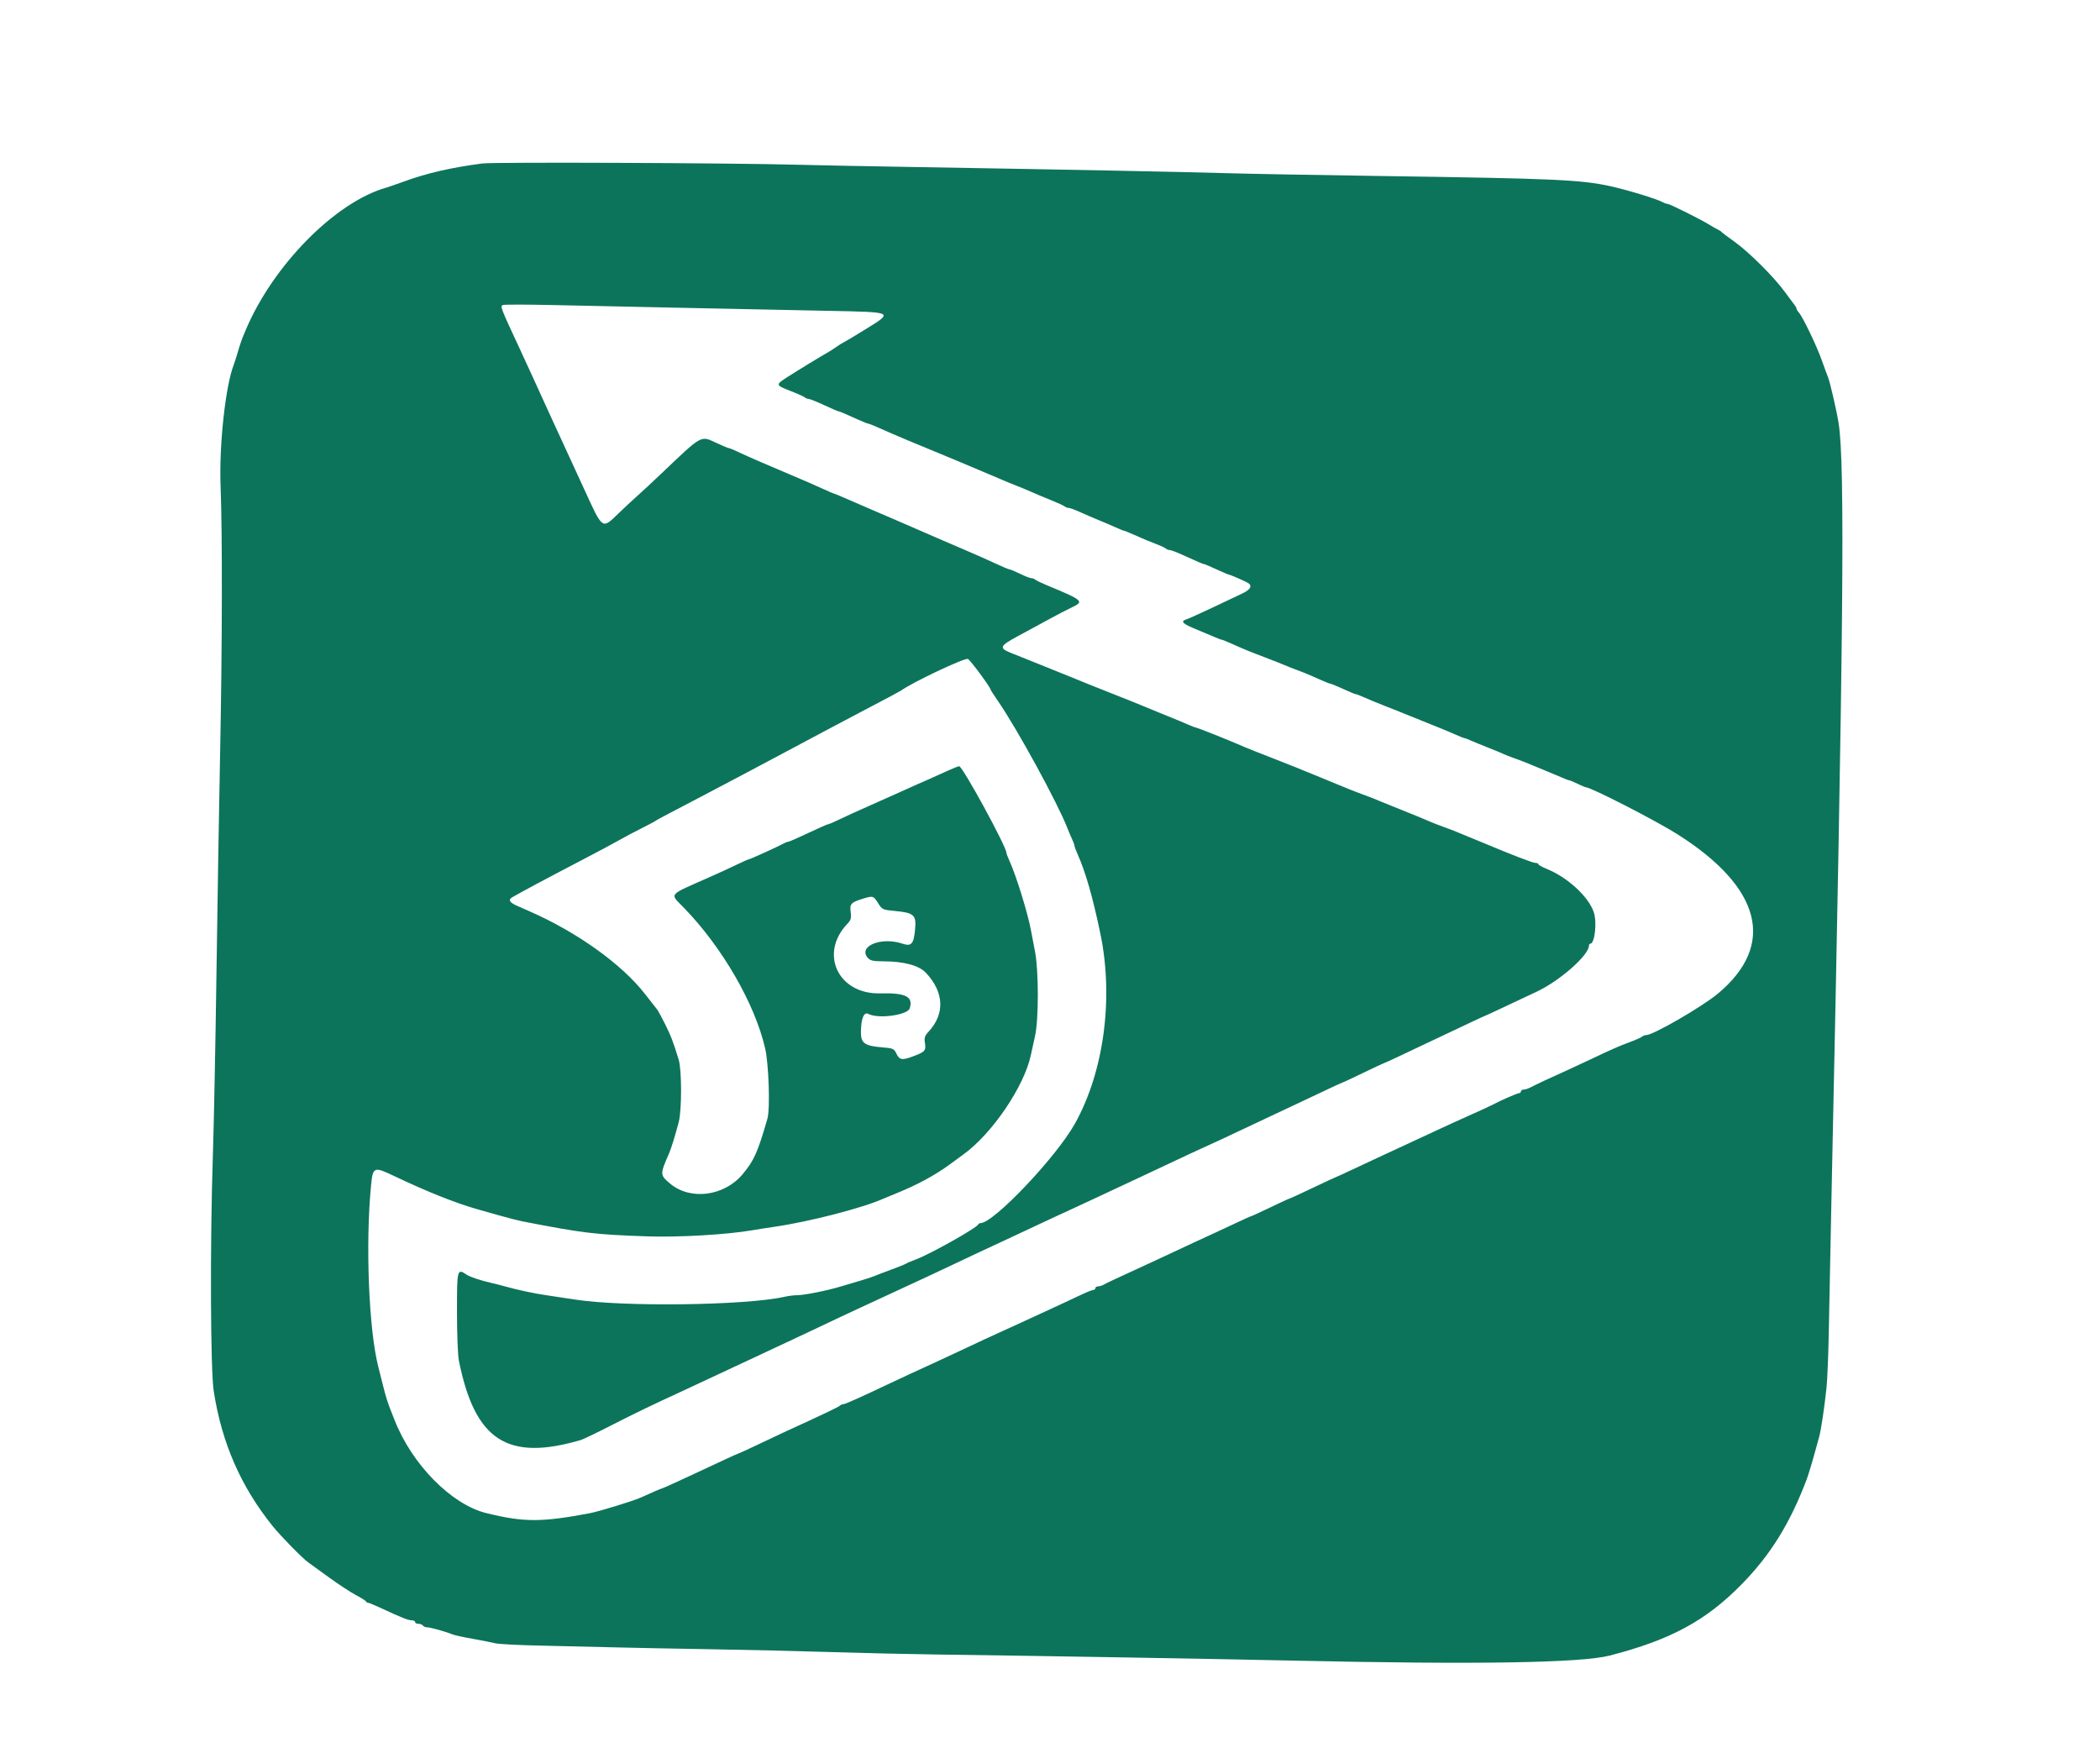
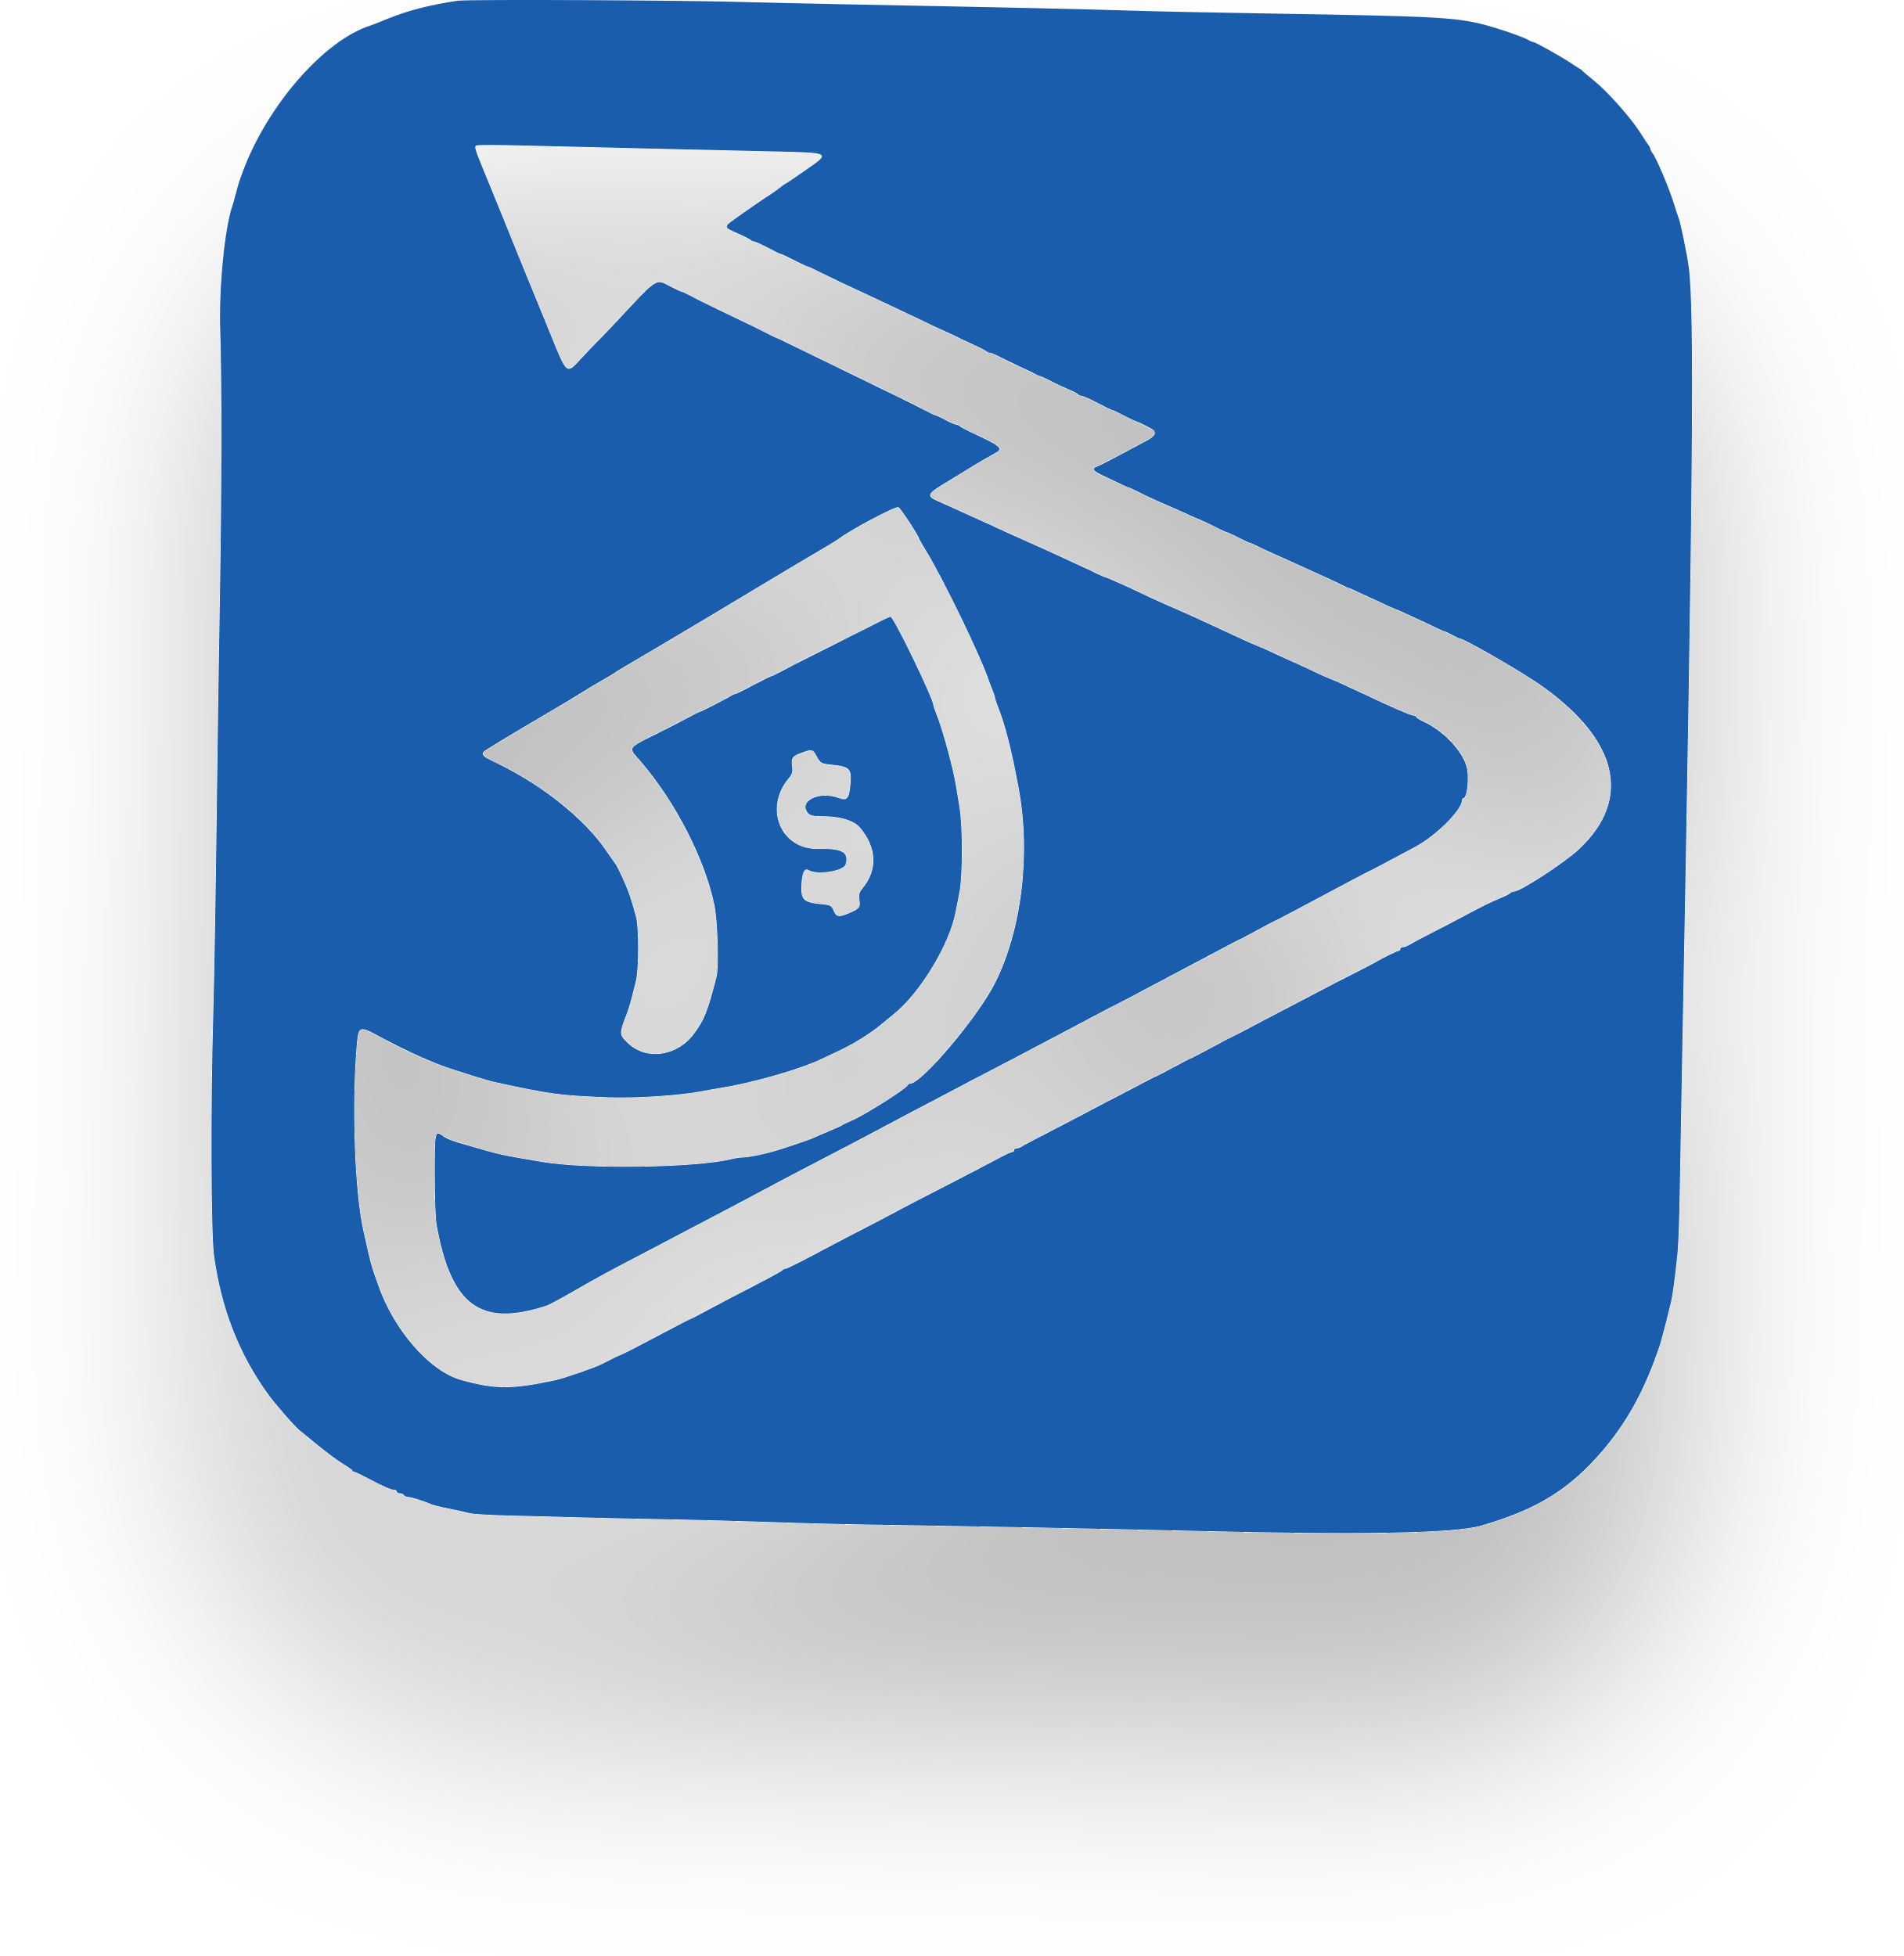
- <svg xmlns="http://www.w3.org/2000/svg" width="233" height="195" viewBox="0 0 233 195" fill="none">
-   <g>
-     <path fill="#0C745B" clip-rule="evenodd" d="M53.508 18.139C50.096 18.585 47.417 19.199 44.897  20.113C43.992 20.441 43.078 20.759 42.865 20.819C37.211 22.409 30.275 29.444 27.246 36.66C26.783 37.763 26.708 37.973 26.406 39C26.232 39.59 26.022 40.248 25.938  40.462C25.016 42.822 24.3 49.4 24.474 53.917C24.681 59.3 24.66 71.697 24.424 83.46C24.307 89.305 24.124 100.361 24.017 108.03C23.91 115.698 23.731 124.78 23.618  128.213C23.297 137.981 23.349 152.037 23.715 154.378C24.613 160.13 26.727 164.962 30.269  169.357C31.143 170.443 33.553 172.902 34.186 173.355C34.411 173.516 35.454 174.271 36.504  175.033C37.554 175.795 38.893 176.672 39.478 176.983C40.064 177.293 40.572 177.613 40.607 177.694C40.643 177.774 40.745 177.84 40.835 177.84C40.925 177.84 41.636 178.137 42.415    178.5C44.585 179.509 45.299 179.79 45.695 179.79C45.895 179.79 46.058 179.878 46.058 179.985C46.058 180.092 46.227 180.18 46.434 180.18C46.64 180.18 46.863 180.268 46.929    180.375C46.995 180.482 47.208 180.57 47.402 180.57C47.755 180.57 49.484 181.053 50.219    181.358C50.432 181.446 51.433 181.664 52.444 181.843C53.455 182.022 54.588 182.245 54.96    182.339C55.333 182.432 57.597 182.549 59.992 182.598C62.386 182.647 65.957 182.73 67.926    182.784C69.895 182.837 74.728 182.932 78.667 182.996C82.605 183.06 88.657 183.202 92.117    183.311C95.575 183.421 100.888 183.543 103.921 183.584C115.878 183.745 134.862 184.07 143.676    184.265C163.869 184.711 175.423 184.524 178.621 183.697C185.357 181.956 189.258 179.849 193.232    175.802C196.438 172.536 198.6 169.049 200.462 164.141C200.639 163.673 201.207 161.775 201.483    160.729C201.574 160.38 201.731 159.81 201.832 159.461C202.042 158.729 202.39 156.433 202.65 154.05C202.75    153.138 202.868 150.199 202.914 147.517C202.96 144.836 203.092 138.211 203.208 132.795C204.545 70.313    204.718 51.627 204.005 46.995C203.799 45.658 203.037 42.35 202.814 41.827C202.723 41.613 202.416    40.779 202.132 39.975C201.574 38.394 200.039 35.194 199.599 34.695C199.449 34.526 199.327 34.324    199.327 34.248C199.327 34.171 199.241 34.003 199.135 33.873C199.028 33.744 198.528 33.071 198.024    32.379C196.802 30.704 194.046 27.96 192.417 26.799C191.694 26.283 191.059 25.805 191.006    25.738C190.953 25.67 190.779 25.554 190.619 25.48C190.459 25.407 190.024 25.16 189.651    24.932C188.627 24.305 185.247 22.62 185.013 22.62C184.9 22.62 184.657 22.535 184.472    22.43C183.849 22.078 180.565 21.075 178.694 20.665C175.367 19.937 172.488 19.809 153.172    19.529C146.041 19.426 138.247 19.282 135.852 19.21C131.364 19.074 118.355 18.818 101.599    18.536C96.33 18.447 90.496 18.333 88.633 18.282C81.141 18.079 54.792 17.971 53.508    18.139ZM75.861 34.159C81.129 34.27 88.269 34.418 91.727 34.487C99.293 34.638 99.186 34.585    95.956 36.582C94.759 37.322 93.688 37.962 93.577 38.004C93.465 38.046 93.114 38.266 92.796    38.492C92.478 38.718 92.043 38.998 91.829 39.114C91.266 39.42 88.514 41.099 87.327    41.862C86.029 42.695 86.039 42.733 87.713 43.383C88.485 43.683 89.199 44.004 89.301    44.096C89.401 44.189 89.591 44.265 89.722 44.265C89.852 44.265 90.619 44.572 91.426    44.947C92.232 45.323 92.944 45.63 93.007 45.63C93.121 45.63 93.48 45.782 95.259 46.582C95.764    46.809 96.229 46.995 96.294 46.995C96.359 46.995 96.686 47.115 97.022 47.261C97.357 47.408    98.241 47.795 98.987 48.122C99.732 48.448 101.56 49.215 103.05 49.825C104.54 50.435 106.021 51.05    106.34 51.19C106.659 51.331 107.704 51.772 108.662 52.169C109.62 52.567 110.752 53.047 111.178    53.237C111.604 53.426 112.319 53.721 112.767 53.891C113.214 54.061 113.954 54.368 114.411    54.573C114.868 54.778 115.852 55.19 116.597 55.49C117.342 55.79 118.034 56.107 118.135    56.195C118.236 56.283 118.43 56.355 118.566 56.355C118.701 56.355 119.272 56.564 119.833    56.82C120.395 57.075 121.333 57.48 121.918 57.719C122.504 57.958 123.348 58.319 123.795    58.522C124.241 58.724 124.656 58.89 124.716 58.89C124.776 58.89 125.238 59.076 125.743    59.303C126.843 59.798 127.59 60.109 128.498 60.452C128.871 60.593 129.259 60.781 129.359    60.871C129.461 60.961 129.654 61.035 129.79 61.035C129.925 61.035 130.539 61.265 131.154    61.546C132.935 62.36 133.484 62.595 133.603 62.595C133.664 62.595 134.284 62.858 134.982    63.18C135.678 63.502 136.299 63.765 136.36 63.765C136.468 63.765 137.448 64.181 138.319    64.598C139.009 64.927 138.832 65.383 137.833 65.856C137.329 66.094 135.826 66.805 134.494    67.437C133.161 68.069 131.872 68.648 131.629 68.727C130.936 68.948 131.201 69.21 132.761    69.846C133.556 70.17 134.482 70.558 134.817 70.708C135.152 70.858 135.48 70.98 135.545    70.98C135.61 70.98 136.076 71.166 136.58 71.392C137.981 72.023 138.52 72.245 140.303    72.924C141.208 73.268 142.209 73.664 142.528 73.802C142.848 73.941 143.414 74.165 143.787    74.301C144.638 74.612 145.376 74.918 146.542 75.442C147.046 75.669 147.512 75.855 147.577    75.855C147.642 75.855 148.013 75.997 148.402 76.171C150.032 76.899 150.334 77.025 150.446    77.025C150.511 77.025 150.933 77.19 151.384 77.393C151.836 77.595 152.814 78 153.559    78.293C154.304 78.585 155.088 78.895 155.301 78.981C159.536 80.683 160.856 81.222 161.54    81.53C161.992 81.733 162.413 81.9 162.478 81.9C162.543 81.9 162.871 82.024 163.206 82.175C163.542    82.327 164.419 82.686 165.157 82.975C165.895 83.264 166.635 83.571 166.802 83.658C166.969 83.744    167.542 83.968 168.073 84.154C168.606 84.34 169.389 84.643 169.815 84.827C170.241 85.011 170.981    85.317 171.46 85.507C171.939 85.698 172.7 86.017 173.152 86.216C173.602 86.417 174.038 86.583    174.119 86.587C174.2 86.59 174.614 86.763 175.04 86.97C175.466 87.177 175.876 87.35 175.951    87.353C176.574 87.383 183.795 91.091 186.168 92.6C195.463 98.507 197.062 104.859 190.612    110.247C188.862 111.709 183.423 114.855 182.646 114.855C182.497 114.855 182.292 114.932 182.191    115.026C182.09 115.12 181.495 115.386 180.868 115.618C179.647 116.07 178.826 116.43 176.395    117.585C175.543 117.989 174.412 118.516 173.879 118.755C171.962 119.617 170.386 120.353 169.882    120.624C169.6 120.776 169.23 120.9 169.06 120.9C168.89 120.9 168.751 120.988 168.751 121.095C168.751    121.202 168.666 121.29 168.563 121.29C168.37 121.29 166.531 122.092 165.653 122.558C165.387 122.7 164.385    123.164 163.428 123.589C161.81 124.307 160.409 124.949 158.01 126.071C156.688 126.689 154.171 127.858    152.882 128.451C152.296 128.721 151.002 129.326 150.005 129.796C149.009 130.265 148.168 130.65 148.136    130.65C148.104 130.65 146.974 131.176 145.625 131.82C144.276 132.463 143.131 132.99 143.08 132.99C143.029    132.99 142.076 133.429 140.962 133.965C139.847 134.501 138.893 134.94 138.841 134.94C138.789 134.94    138.03 135.28 137.154 135.696C136.279 136.111 135.127 136.649 134.594 136.89C133.561 137.357 131.34    138.387 129.756 139.134C129.224 139.385 128.223 139.851 127.531 140.169C123.429 142.057 122.758 142.371    122.453 142.547C122.269 142.653 121.985 142.74 121.825 142.74C121.663 142.74 121.532 142.828 121.532    142.935C121.532 143.042 121.431 143.13 121.309 143.13C121.186 143.13 120.554 143.382 119.905    143.691C119.256 144 118.29 144.452 117.758 144.697C117.226 144.941 116.137 145.444 115.339 145.814C114.54    146.185 113.539 146.646 113.113 146.84C110.206 148.158 108.368 149.008 105.759 150.242C105.014 150.594    103.969 151.079 103.437 151.32C102.222 151.87 99.811 152.986 98.793 153.47C95.592 154.993 93.781    155.805 93.585 155.805C93.458 155.805 93.272 155.885 93.171 155.984C93.016 156.134 91.194 157    86.988 158.923C86.562 159.118 85.277 159.724 84.132 160.271C82.987 160.818 82.013 161.265 81.966    161.265C81.921 161.265 81.115 161.625 80.178 162.066C79.24 162.506 77.994 163.089 77.408    163.359C76.823 163.629 75.706 164.146 74.927 164.508C74.148 164.87 73.472 165.165 73.425    165.165C73.352 165.165 72.421 165.567 71.119 166.16C70.296 166.536 66.464 167.713 65.432    167.908C60.06 168.921 58.143 168.919 53.966 167.897C50.089 166.949 45.688 162.48 43.768    157.541C43.626 157.176 43.439 156.702 43.352 156.487C43.024 155.677 42.779 154.887 42.477    153.66C42.304 152.963 42.083 152.085 41.986 151.71C40.921 147.595 40.534 138.082 41.168    131.548C41.37 129.454 41.473 129.412 43.748 130.499C47.282 132.188 50.58 133.505 52.928    134.167C53.248 134.257 54.336 134.565 55.347 134.851C56.358 135.138 57.534 135.439 57.96    135.522C64.754 136.84 65.996 136.988 71.893 137.189C75.286 137.305 80.675 136.991 83.408    136.519C83.993 136.417 85.125 136.24 85.923 136.124C89.803 135.563 95.637 134.058 98.018    133.006C98.232 132.912 98.885 132.641 99.47 132.404C101.809 131.456 103.822 130.36 105.469    129.139C105.948 128.784 106.602 128.304 106.921 128.074C110.082 125.786 113.628 120.56 114.37    117.098C114.462 116.669 114.674 115.703 114.842 114.952C115.251 113.115 115.25 107.739 114.84    105.592C114.676 104.735 114.466 103.638 114.374 103.155C114.01 101.244 112.755 97.186 112.036    95.601C111.831 95.146 111.662 94.707 111.662 94.625C111.662 93.934 106.799 85.02 106.422    85.02C106.33 85.02 105.794 85.229 105.233 85.485C103.974 86.059 102.466 86.731 101.696    87.063C101.377 87.201 100.593 87.553 99.954 87.846C99.315 88.14 97.791 88.82 96.567    89.358C95.343 89.896 93.826 90.588 93.195 90.896C92.564 91.203 91.977 91.455 91.891    91.455C91.805 91.455 90.809 91.893 89.678 92.43C88.547 92.966 87.543 93.405 87.447    93.405C87.352 93.405 87.122 93.492 86.937 93.599C86.421 93.895 83.207 95.355 83.069    95.355C83.002 95.355 82.42 95.612 81.774 95.926C81.129 96.24 79.775 96.864 78.763    97.312C73.98 99.435 74.28 99.065 75.945 100.791C80.178 105.18 83.744 111.368 84.893    116.318C85.297 118.057 85.46 123.035 85.149 124.117C84.07 127.87 83.668 128.77 82.391    130.297C80.341 132.746 76.577 133.223 74.331 131.319C73.22 130.376 73.217 130.312 74.217    128.017C74.48 127.414 74.855 126.204 75.306 124.507C75.655 123.19 75.653 118.736 75.303    117.585C74.703 115.614 74.425 114.89 73.77 113.591C73.393 112.843 73.012 112.141 72.925    112.031C72.838 111.922 72.221 111.135 71.555 110.281C68.966 106.965 64.034 103.435 58.734    101.109C58.308 100.922 57.68 100.645 57.339 100.494C56.533 100.138 56.366 99.841 56.818    99.571C57.543 99.136 60.743 97.425 64.212 95.618C66.161 94.602 68.164 93.534 68.663    93.244C69.163 92.954 70.268 92.367 71.119 91.939C71.971 91.512 72.711 91.119 72.764    91.065C72.817 91.011 73.471 90.654 74.216 90.27C74.961 89.888 76.594 89.032 77.844    88.369C79.095 87.707 81.141 86.628 82.392 85.971C83.642 85.314 85.232 84.47 85.923    84.094C86.615 83.719 88.139 82.907 89.31 82.29C90.481 81.673 92.005 80.862 92.697    80.488C93.389 80.114 95.261 79.126 96.858 78.292C98.454 77.459 99.847 76.713 99.954    76.636C101.222 75.714 107.075 72.947 107.394 73.119C107.698 73.284 109.92 76.295 109.92    76.543C109.92 76.583 110.3 77.169 110.765 77.844C112.875 80.913 117.343 89.094 118.412    91.845C118.557 92.22 118.797 92.782 118.943 93.094C119.09 93.405 119.209 93.735 119.209    93.827C119.209 93.919 119.375 94.366 119.578 94.821C120.459 96.797 121.256 99.59 122.097    103.642C123.577 110.786 122.475 118.951 119.252 124.702C117.166 128.425 110.236 135.72 108.785    135.72C108.682 135.72 108.569 135.787 108.533 135.869C108.366 136.258 103.207 139.154 101.65    139.734C101.142 139.923 100.641 140.137 100.534 140.211C100.428 140.284 99.688 140.583 98.889    140.875C98.091 141.167 97.264 141.484 97.051 141.578C96.838 141.673 96.185 141.89 95.6    142.061C95.014 142.232 93.969 142.542 93.278 142.75C91.709 143.221 89.231 143.715 88.436    143.715C88.107 143.715 87.472 143.796 87.025 143.896C82.702 144.86 69.061 145.032 63.737    144.189C62.688 144.023 61.264 143.807 60.572 143.71C59.294 143.529 57.426 143.129 56.024    142.736C55.599 142.616 54.946 142.45 54.573 142.366C53.333 142.085 52.158 141.696 51.773    141.437C50.722 140.731 50.703 140.804 50.703 145.552C50.703 147.958 50.796 150.392 50.911    150.964C52.688 159.83 56.284 162.174 64.443 159.784C64.709 159.706 66.233 158.973 67.829    158.155C70.472 156.802 72.294 155.924 75.861 154.284C77.096 153.716 78.791 152.923 81.666    151.57C82.465 151.194 83.466 150.728 83.892 150.533C84.672 150.177 88.425 148.418 89.504    147.903C91.457 146.971 94.677 145.455 95.503 145.079C96.55 144.602 97.964 143.947 100.244    142.883C101.042 142.511 102.175 141.986 102.76 141.717C103.345 141.448 104.695 140.814 105.759    140.307C107.722 139.374 108.624 138.95 110.888 137.902C112.125 137.327 114.697 136.124 116.597    135.23C117.129 134.979 118.044 134.558 118.628 134.293C119.214 134.029 120.477 133.442 121.435    132.99C122.393 132.538 123.655 131.947 124.241 131.677C124.826 131.407 126.133 130.795 127.143    130.318C128.155 129.84 129.461 129.226 130.047 128.953C130.632 128.68 131.633 128.211 132.272    127.91C132.911 127.611 133.956 127.131 134.594 126.845C135.233 126.559 136.452 125.99 137.303    125.58C138.155 125.169 140.027 124.289 141.464 123.622C142.901 122.956 145.153 121.895 146.469    121.266C147.785 120.635 148.9 120.12 148.946 120.12C148.994 120.12 150.028 119.637 151.246    119.047C152.464 118.458 153.493 117.975 153.535 117.975C153.602 117.975 155.245 117.207 159.172    115.341C162.759 113.636 164.735 112.71 164.783 112.71C164.813 112.71 165.783 112.261 166.939    111.713C168.095 111.164 169.689 110.413 170.481 110.045C173.047 108.849 176.298 105.987 176.298    104.923C176.298 104.809 176.364 104.715 176.445 104.715C176.949 104.715 177.211 102.305 176.827    101.196C176.229 99.466 173.911 97.34 171.606 96.409C171.101 96.205 170.687 95.972 170.687    95.891C170.686 95.811 170.53 95.745 170.339 95.745C170.06 95.745 167.54 94.776 164.783    93.609C164.571 93.519 163.918 93.252 163.332 93.014C162.747 92.778 162.007 92.473 161.687    92.336C161.368 92.199 160.672 91.932 160.139 91.743C159.607 91.553 158.823 91.244 158.397    91.055C157.972 90.866 156.709 90.348 155.592 89.904C154.474 89.459 153.342 89 153.076    88.884C152.504 88.635 152.06 88.462 151.14 88.13C150.768 87.996 150.202 87.778 149.882    87.646C149.563 87.515 148.823 87.211 148.238 86.973C147.652 86.735 146.912 86.429 146.593    86.294C146.273 86.158 145.62 85.892 145.141 85.702C144.662 85.513 144.009 85.246 143.69    85.111C143.371 84.975 142.152 84.493 140.981 84.04C139.81 83.588 138.547 83.087 138.174    82.928C137.802 82.77 137.323 82.566 137.11 82.475C135.732 81.886 132.804 80.73 132.692    80.73C132.618 80.73 132.189 80.567 131.738 80.367C131.287 80.167 130.525 79.848 130.047    79.658C129.568 79.468 128.914 79.201 128.595 79.066C128.276 78.931 127.535 78.627 126.95    78.39C126.365 78.153 125.712 77.886 125.499 77.796C125.286 77.706 124.067 77.222 122.789    76.721C121.512 76.219 120.206 75.695 119.887 75.556C119.567 75.417 118.174 74.853 116.79    74.303C115.407 73.751 114.1 73.226 113.887 73.135C113.675 73.043 113.006 72.776 112.402    72.542C110.758 71.905 110.816 71.729 113.073 70.511C114.16 69.925 115.702 69.088 116.5    68.652C117.298 68.215 118.365 67.662 118.871 67.421C120.336 66.725 120.241 66.638 116.113    64.923C115.528 64.68 114.966 64.408 114.865 64.318C114.764 64.228 114.567 64.155 114.429    64.155C114.289 64.155 113.724 63.936 113.173 63.668C112.621 63.399 112.098 63.18 112.011    63.18C111.923 63.18 111.22 62.886 110.45 62.526C109.68 62.166 108.266 61.538 107.308    61.129C106.35 60.72 105.174 60.215 104.695 60.006C103.253 59.376 102.105 58.878 101.696    58.704C101.153 58.474 100.107 58.02 99.083 57.571C98.604 57.361 97.428 56.855 96.471    56.448C95.513 56.04 94.269 55.501 93.707 55.251C93.145 55 92.647 54.795 92.599    54.795C92.552 54.795 92.01 54.565 91.396 54.284C90.781 54.003 90.017 53.662 89.697    53.526C89.378 53.391 88.159 52.87 86.988 52.369C85.817 51.869 84.685 51.385 84.472    51.295C83.434 50.853 82.466 50.42 81.775 50.089C81.356 49.889 80.948 49.725 80.869    49.725C80.79 49.725 80.149 49.456 79.444 49.128C77.722 48.324 77.94 48.201 73.355    52.569C72.444 53.437 71.264 54.533 70.732 55.006C70.2 55.479 69.242 56.37 68.603    56.986C66.784 58.74 66.899 58.821 64.83 54.307C64.387 53.342 63.823 52.114 63.575    51.578C61.527 47.139 60.748 45.439 59.061 41.73C58.745 41.033 58.118 39.672 57.669    38.708C55.515 34.074 55.484 33.993 55.792 33.845C55.92 33.784 58.332 33.784 61.153    33.845C63.974 33.906 70.592 34.047 75.861 34.159ZM97.42 100.201C97.877 100.931 97.926 100.954    99.302 101.083C101.413 101.281 101.679 101.524 101.532 103.117C101.38 104.756 101.127 105.041 100.119    104.705C97.743 103.914 95.14 105.009 96.307 106.308C96.559 106.589 96.919 106.666 98    106.668C100.282 106.674 101.969 107.127 102.731 107.939C104.762 110.104 104.862 112.511 103.003    114.504C102.611 114.925 102.534 115.163 102.619 115.691C102.761 116.575 102.65 116.706 101.346    117.198C100.068 117.679 99.8 117.633 99.437 116.866C99.2 116.367 99.063 116.308 97.921    116.217C95.909 116.055 95.499 115.755 95.521 114.459C95.545 112.976 95.862 112.239 96.359    112.507C97.428 113.083 100.698 112.64 100.935 111.886C101.346 110.583 100.502 110.158 97.632    110.224C93.003 110.33 90.874 105.828 93.994 102.531C94.412 102.09 94.475 101.878 94.388     101.222C94.267 100.313 94.414 100.139 95.627 99.756C96.856 99.367 96.905 99.379 97.42 100.201Z" />
+ <svg xmlns="http://www.w3.org/2000/svg" width="36" height="37" viewBox="0 0 36 37" fill="none">
+   <g filter="url(#filter0_d_316_303)">
+     <path fill-rule="evenodd" clip-rule="evenodd" d="M8.656 0.014C8.128 0.092 7.714 0.199 7.324 0.358C7.184 0.416 7.043 0.471 7.01 0.481C6.135 0.758 5.062 1.984 4.594 3.241C4.522 3.434 4.511 3.47 4.464 3.649C4.437 3.752 4.405 3.867 4.392 3.904C4.249 4.315 4.138 5.461 4.165 6.248C4.197 7.186 4.194 9.346 4.157 11.396C4.139 12.414 4.111 14.34 4.095 15.676C4.078 17.012 4.05 18.595 4.033 19.193C3.983 20.895 3.991 23.344 4.048 23.752C4.187 24.754 4.514 25.596 5.062 26.362C5.197 26.551 5.57 26.979 5.667 27.058C5.702 27.086 5.864 27.218 6.026 27.35C6.189 27.483 6.396 27.636 6.486 27.69C6.577 27.744 6.655 27.8 6.661 27.814C6.666 27.828 6.682 27.84 6.696 27.84C6.71 27.84 6.82 27.891 6.94 27.954C7.276 28.13 7.386 28.179 7.448 28.179C7.479 28.179 7.504 28.195 7.504 28.213C7.504 28.232 7.53 28.247 7.562 28.247C7.594 28.247 7.628 28.262 7.639 28.281C7.649 28.3 7.682 28.315 7.712 28.315C7.766 28.315 8.034 28.399 8.148 28.452C8.18 28.468 8.335 28.506 8.492 28.537C8.648 28.568 8.823 28.607 8.881 28.623C8.939 28.64 9.289 28.66 9.659 28.669C10.03 28.677 10.582 28.692 10.887 28.701C11.191 28.71 11.939 28.727 12.548 28.738C13.157 28.749 14.093 28.774 14.629 28.793C15.164 28.812 15.985 28.833 16.454 28.84C18.304 28.868 21.241 28.925 22.604 28.959C25.728 29.037 27.515 29.004 28.009 28.86C29.052 28.557 29.655 28.19 30.27 27.485C30.765 26.915 31.1 26.308 31.388 25.453C31.415 25.371 31.503 25.04 31.546 24.858C31.56 24.797 31.584 24.698 31.6 24.637C31.632 24.51 31.686 24.11 31.726 23.695C31.742 23.536 31.76 23.023 31.767 22.556C31.774 22.089 31.795 20.935 31.813 19.991C32.02 9.105 32.046 5.849 31.936 5.042C31.904 4.809 31.786 4.233 31.752 4.142C31.738 4.104 31.69 3.959 31.646 3.819C31.56 3.543 31.322 2.986 31.254 2.899C31.231 2.87 31.212 2.834 31.212 2.821C31.212 2.808 31.199 2.778 31.183 2.756C31.166 2.733 31.089 2.616 31.011 2.495C30.822 2.204 30.395 1.726 30.143 1.523C30.032 1.433 29.933 1.35 29.925 1.338C29.917 1.327 29.89 1.306 29.865 1.294C29.841 1.281 29.773 1.238 29.716 1.198C29.557 1.089 29.034 0.795 28.998 0.795C28.981 0.795 28.943 0.78 28.915 0.762C28.818 0.701 28.31 0.526 28.021 0.455C27.506 0.328 27.061 0.305 24.073 0.257C22.97 0.239 21.764 0.214 21.394 0.201C20.699 0.177 18.687 0.133 16.095 0.084C15.28 0.068 14.378 0.048 14.09 0.039C12.931 0.004 8.855 -0.015 8.656 0.014ZM12.114 2.806C12.929 2.825 14.033 2.851 14.568 2.863C15.739 2.889 15.722 2.88 15.222 3.228C15.037 3.357 14.872 3.468 14.854 3.476C14.837 3.483 14.783 3.521 14.734 3.561C14.684 3.6 14.617 3.649 14.584 3.669C14.497 3.722 14.071 4.015 13.888 4.148C13.687 4.293 13.688 4.3 13.947 4.413C14.067 4.465 14.177 4.521 14.193 4.537C14.209 4.553 14.238 4.566 14.258 4.566C14.278 4.566 14.397 4.62 14.522 4.685C14.646 4.751 14.756 4.804 14.766 4.804C14.784 4.804 14.839 4.831 15.115 4.97C15.193 5.01 15.265 5.042 15.275 5.042C15.285 5.042 15.335 5.063 15.387 5.089C15.439 5.114 15.576 5.181 15.691 5.238C15.806 5.295 16.089 5.429 16.32 5.535C16.55 5.642 16.779 5.749 16.829 5.773C16.878 5.798 17.04 5.874 17.188 5.944C17.336 6.013 17.511 6.097 17.577 6.13C17.643 6.163 17.753 6.214 17.823 6.244C17.892 6.273 18.006 6.327 18.077 6.362C18.148 6.398 18.3 6.47 18.415 6.522C18.53 6.574 18.638 6.63 18.653 6.645C18.669 6.66 18.699 6.673 18.72 6.673C18.741 6.673 18.829 6.709 18.916 6.754C19.003 6.798 19.148 6.869 19.238 6.911C19.329 6.952 19.46 7.015 19.529 7.05C19.598 7.086 19.662 7.115 19.671 7.115C19.68 7.115 19.752 7.147 19.83 7.186C20 7.273 20.116 7.327 20.256 7.387C20.314 7.411 20.374 7.444 20.389 7.46C20.405 7.475 20.435 7.488 20.456 7.488C20.477 7.488 20.572 7.528 20.667 7.577C20.942 7.719 21.027 7.76 21.046 7.76C21.055 7.76 21.151 7.806 21.259 7.862C21.367 7.918 21.463 7.964 21.472 7.964C21.489 7.964 21.641 8.037 21.775 8.109C21.882 8.166 21.855 8.246 21.7 8.328C21.622 8.37 21.39 8.494 21.184 8.604C20.977 8.714 20.778 8.815 20.74 8.828C20.633 8.867 20.674 8.913 20.916 9.023C21.039 9.08 21.182 9.148 21.234 9.174C21.285 9.2 21.336 9.221 21.346 9.221C21.356 9.221 21.428 9.253 21.506 9.293C21.723 9.403 21.806 9.441 22.082 9.56C22.222 9.62 22.377 9.689 22.427 9.713C22.476 9.737 22.563 9.776 22.621 9.8C22.753 9.854 22.867 9.907 23.047 9.999C23.125 10.038 23.197 10.07 23.207 10.07C23.218 10.07 23.275 10.095 23.335 10.126C23.587 10.252 23.634 10.274 23.651 10.274C23.661 10.274 23.727 10.303 23.796 10.338C23.866 10.374 24.017 10.444 24.133 10.495C24.248 10.546 24.369 10.6 24.402 10.615C25.057 10.912 25.262 11.005 25.367 11.059C25.437 11.095 25.502 11.124 25.512 11.124C25.522 11.124 25.573 11.145 25.625 11.172C25.677 11.198 25.813 11.261 25.927 11.311C26.041 11.361 26.155 11.415 26.181 11.43C26.207 11.445 26.296 11.484 26.378 11.516C26.46 11.549 26.581 11.602 26.647 11.634C26.713 11.666 26.828 11.719 26.902 11.752C26.976 11.785 27.094 11.841 27.163 11.876C27.233 11.911 27.301 11.94 27.313 11.94C27.326 11.941 27.39 11.971 27.456 12.007C27.521 12.043 27.585 12.073 27.596 12.074C27.693 12.079 28.81 12.725 29.177 12.988C30.615 14.017 30.862 15.124 29.864 16.063C29.593 16.317 28.752 16.866 28.632 16.866C28.609 16.866 28.577 16.879 28.562 16.895C28.546 16.912 28.454 16.958 28.357 16.998C28.168 17.077 28.041 17.14 27.665 17.341C27.533 17.412 27.358 17.503 27.276 17.545C26.979 17.695 26.736 17.823 26.658 17.871C26.614 17.897 26.557 17.919 26.53 17.919C26.504 17.919 26.483 17.934 26.483 17.953C26.483 17.971 26.47 17.987 26.454 17.987C26.424 17.987 26.139 18.126 26.003 18.208C25.962 18.232 25.807 18.313 25.659 18.387C25.409 18.512 25.192 18.624 24.821 18.82C24.617 18.927 24.227 19.131 24.028 19.234C23.937 19.281 23.737 19.387 23.583 19.469C23.429 19.55 23.299 19.617 23.294 19.617C23.289 19.617 23.114 19.709 22.905 19.821C22.697 19.933 22.52 20.025 22.512 20.025C22.504 20.025 22.357 20.102 22.184 20.195C22.012 20.288 21.864 20.365 21.856 20.365C21.848 20.365 21.731 20.424 21.595 20.497C21.46 20.569 21.282 20.663 21.199 20.705C21.039 20.786 20.696 20.966 20.451 21.096C20.369 21.139 20.214 21.221 20.107 21.276C19.472 21.605 19.368 21.66 19.321 21.69C19.293 21.709 19.249 21.724 19.224 21.724C19.199 21.724 19.179 21.739 19.179 21.758C19.179 21.777 19.163 21.792 19.144 21.792C19.125 21.792 19.027 21.836 18.927 21.89C18.827 21.944 18.677 22.022 18.595 22.065C18.512 22.107 18.344 22.195 18.221 22.26C18.097 22.324 17.942 22.405 17.876 22.438C17.427 22.668 17.142 22.816 16.739 23.031C16.624 23.093 16.462 23.177 16.38 23.219C16.192 23.315 15.819 23.509 15.661 23.594C15.166 23.859 14.886 24 14.856 24C14.836 24 14.807 24.014 14.792 24.032C14.768 24.058 14.486 24.209 13.835 24.544C13.769 24.578 13.57 24.683 13.393 24.778C13.216 24.874 13.066 24.952 13.058 24.952C13.051 24.952 12.927 25.014 12.782 25.091C12.637 25.168 12.444 25.269 12.353 25.317C12.263 25.364 12.09 25.454 11.97 25.517C11.849 25.58 11.744 25.631 11.737 25.631C11.726 25.631 11.582 25.701 11.38 25.805C11.253 25.87 10.661 26.075 10.501 26.109C9.67 26.285 9.373 26.285 8.727 26.107C8.127 25.942 7.447 25.163 7.15 24.303C7.128 24.239 7.099 24.157 7.085 24.119C7.035 23.978 6.997 23.84 6.95 23.627C6.923 23.505 6.889 23.352 6.874 23.287C6.709 22.57 6.649 20.913 6.747 19.774C6.779 19.409 6.795 19.402 7.147 19.591C7.693 19.885 8.203 20.115 8.567 20.23C8.616 20.246 8.784 20.3 8.941 20.349C9.097 20.399 9.279 20.452 9.345 20.466C10.396 20.696 10.588 20.722 11.5 20.757C12.025 20.777 12.859 20.722 13.281 20.64C13.372 20.622 13.547 20.591 13.671 20.571C14.271 20.473 15.173 20.211 15.541 20.028C15.574 20.012 15.675 19.965 15.766 19.923C16.128 19.758 16.439 19.567 16.694 19.354C16.768 19.292 16.869 19.209 16.919 19.169C17.407 18.77 17.956 17.86 18.071 17.256C18.085 17.181 18.118 17.013 18.144 16.883C18.207 16.562 18.207 15.626 18.143 15.252C18.118 15.102 18.086 14.911 18.072 14.827C18.015 14.494 17.821 13.787 17.71 13.511C17.678 13.432 17.652 13.355 17.652 13.341C17.652 13.22 16.9 11.667 16.841 11.667C16.827 11.667 16.744 11.704 16.657 11.748C16.463 11.848 16.23 11.965 16.11 12.023C16.061 12.047 15.94 12.109 15.841 12.16C15.742 12.211 15.506 12.329 15.317 12.423C15.128 12.517 14.893 12.637 14.795 12.691C14.698 12.745 14.607 12.789 14.594 12.789C14.58 12.789 14.426 12.865 14.251 12.958C14.076 13.052 13.921 13.128 13.906 13.128C13.891 13.128 13.856 13.143 13.827 13.162C13.748 13.214 13.25 13.468 13.229 13.468C13.219 13.468 13.129 13.513 13.029 13.567C12.929 13.622 12.719 13.731 12.563 13.809C11.823 14.179 11.87 14.114 12.127 14.415C12.782 15.18 13.333 16.258 13.511 17.12C13.573 17.423 13.599 18.291 13.551 18.479C13.384 19.133 13.322 19.29 13.124 19.556C12.807 19.983 12.225 20.066 11.877 19.734C11.705 19.57 11.705 19.559 11.86 19.159C11.9 19.054 11.958 18.843 12.028 18.547C12.082 18.318 12.082 17.542 12.028 17.341C11.935 16.998 11.892 16.872 11.791 16.645C11.732 16.515 11.673 16.393 11.66 16.373C11.646 16.355 11.551 16.217 11.448 16.069C11.047 15.491 10.284 14.876 9.465 14.47C9.399 14.438 9.302 14.39 9.249 14.363C9.124 14.301 9.098 14.25 9.168 14.203C9.28 14.127 9.775 13.829 10.312 13.514C10.614 13.337 10.923 13.151 11.001 13.1C11.078 13.05 11.249 12.947 11.38 12.873C11.512 12.798 11.627 12.73 11.635 12.721C11.643 12.711 11.744 12.649 11.86 12.582C11.975 12.515 12.227 12.366 12.421 12.251C12.614 12.136 12.931 11.947 13.124 11.833C13.318 11.719 13.563 11.571 13.671 11.506C13.777 11.441 14.013 11.299 14.194 11.192C14.376 11.084 14.611 10.943 14.718 10.878C14.825 10.812 15.115 10.64 15.362 10.495C15.609 10.35 15.824 10.22 15.841 10.207C16.037 10.046 16.942 9.564 16.992 9.594C17.039 9.622 17.382 10.147 17.382 10.19C17.382 10.197 17.441 10.299 17.513 10.417C17.839 10.952 18.531 12.377 18.696 12.856C18.718 12.922 18.756 13.02 18.778 13.074C18.801 13.128 18.819 13.186 18.819 13.202C18.819 13.218 18.845 13.296 18.876 13.375C19.013 13.719 19.136 14.206 19.266 14.912C19.495 16.157 19.324 17.579 18.826 18.581C18.503 19.23 17.431 20.501 17.207 20.501C17.191 20.501 17.173 20.513 17.168 20.527C17.142 20.595 16.344 21.099 16.103 21.2C16.025 21.233 15.947 21.27 15.931 21.283C15.914 21.296 15.8 21.348 15.676 21.399C15.553 21.45 15.425 21.505 15.392 21.522C15.359 21.538 15.258 21.576 15.167 21.606C15.077 21.636 14.915 21.689 14.808 21.726C14.566 21.808 14.182 21.894 14.059 21.894C14.008 21.894 13.91 21.908 13.841 21.925C13.172 22.093 11.062 22.123 10.239 21.977C10.076 21.948 9.856 21.91 9.749 21.893C9.551 21.861 9.262 21.792 9.046 21.723C8.98 21.703 8.879 21.674 8.821 21.659C8.629 21.61 8.448 21.542 8.388 21.497C8.225 21.374 8.222 21.387 8.222 22.214C8.222 22.633 8.237 23.057 8.255 23.157C8.53 24.702 9.086 25.11 10.348 24.694C10.389 24.68 10.625 24.552 10.872 24.41C11.28 24.174 11.562 24.021 12.114 23.735C12.305 23.636 12.567 23.498 13.012 23.262C13.136 23.197 13.29 23.116 13.356 23.082C13.477 23.02 14.057 22.713 14.224 22.624C14.526 22.461 15.025 22.197 15.152 22.132C15.314 22.048 15.533 21.934 15.886 21.749C16.009 21.684 16.184 21.593 16.275 21.546C16.365 21.499 16.574 21.388 16.739 21.3C17.042 21.137 17.182 21.064 17.532 20.881C17.724 20.781 18.121 20.571 18.415 20.415C18.498 20.372 18.639 20.298 18.73 20.252C18.82 20.206 19.015 20.104 19.164 20.025C19.312 19.947 19.507 19.843 19.598 19.796C19.688 19.749 19.89 19.643 20.047 19.56C20.203 19.476 20.405 19.369 20.496 19.322C20.586 19.274 20.741 19.193 20.84 19.14C20.939 19.088 21.1 19.004 21.199 18.955C21.298 18.905 21.486 18.806 21.618 18.734C21.75 18.663 22.04 18.509 22.262 18.393C22.484 18.277 22.832 18.092 23.036 17.983C23.24 17.873 23.412 17.783 23.419 17.783C23.427 17.783 23.587 17.699 23.775 17.596C23.963 17.493 24.123 17.409 24.129 17.409C24.139 17.409 24.393 17.275 25.001 16.95C25.556 16.653 25.861 16.492 25.869 16.492C25.874 16.492 26.024 16.414 26.203 16.318C26.381 16.223 26.628 16.092 26.75 16.027C27.147 15.819 27.65 15.32 27.65 15.135C27.65 15.115 27.66 15.099 27.673 15.099C27.751 15.099 27.791 14.679 27.732 14.486C27.639 14.184 27.281 13.814 26.924 13.652C26.846 13.616 26.782 13.575 26.782 13.561C26.782 13.547 26.758 13.536 26.728 13.536C26.685 13.536 26.295 13.367 25.869 13.164C25.836 13.148 25.735 13.101 25.645 13.06C25.554 13.019 25.439 12.966 25.39 12.942C25.341 12.918 25.233 12.872 25.151 12.839C25.068 12.806 24.947 12.752 24.881 12.719C24.815 12.686 24.62 12.596 24.447 12.518C24.274 12.441 24.099 12.361 24.058 12.341C23.97 12.297 23.901 12.267 23.759 12.209C23.701 12.186 23.613 12.148 23.564 12.125C23.515 12.102 23.4 12.049 23.31 12.008C23.219 11.966 23.105 11.913 23.055 11.889C23.006 11.866 22.905 11.819 22.831 11.786C22.756 11.753 22.655 11.707 22.606 11.683C22.557 11.659 22.368 11.575 22.187 11.497C22.006 11.418 21.811 11.331 21.753 11.303C21.695 11.275 21.621 11.24 21.588 11.224C21.375 11.121 20.922 10.92 20.905 10.92C20.893 10.92 20.827 10.891 20.757 10.857C20.688 10.822 20.57 10.766 20.496 10.733C20.422 10.7 20.32 10.653 20.271 10.63C20.222 10.606 20.107 10.553 20.017 10.512C19.926 10.471 19.825 10.424 19.792 10.409C19.759 10.393 19.571 10.309 19.373 10.221C19.176 10.134 18.974 10.043 18.924 10.018C18.875 9.994 18.659 9.896 18.445 9.8C18.231 9.704 18.029 9.612 17.996 9.596C17.963 9.581 17.86 9.534 17.766 9.493C17.512 9.382 17.521 9.352 17.87 9.139C18.038 9.037 18.277 8.891 18.4 8.815C18.524 8.739 18.689 8.643 18.767 8.601C18.994 8.48 18.979 8.465 18.34 8.166C18.25 8.123 18.163 8.076 18.147 8.06C18.132 8.045 18.101 8.032 18.08 8.032C18.058 8.032 17.971 7.994 17.886 7.947C17.8 7.9 17.719 7.862 17.706 7.862C17.692 7.862 17.584 7.811 17.464 7.748C17.345 7.685 17.127 7.576 16.978 7.505C16.83 7.433 16.648 7.345 16.574 7.309C16.351 7.199 16.174 7.113 16.11 7.082C16.026 7.042 15.864 6.963 15.706 6.885C15.632 6.848 15.45 6.76 15.302 6.689C15.154 6.618 14.961 6.524 14.875 6.481C14.788 6.437 14.71 6.401 14.703 6.401C14.696 6.401 14.612 6.361 14.517 6.312C14.422 6.263 14.304 6.204 14.254 6.18C14.205 6.156 14.016 6.066 13.835 5.979C13.654 5.891 13.479 5.807 13.446 5.791C13.286 5.714 13.136 5.639 13.029 5.581C12.964 5.546 12.901 5.518 12.889 5.518C12.877 5.518 12.777 5.471 12.668 5.414C12.402 5.274 12.436 5.252 11.726 6.013C11.585 6.164 11.403 6.355 11.321 6.438C11.238 6.52 11.09 6.675 10.991 6.783C10.71 7.088 10.728 7.103 10.408 6.316C10.339 6.148 10.252 5.934 10.214 5.841C9.897 5.067 9.776 4.771 9.515 4.125C9.466 4.003 9.369 3.766 9.3 3.598C8.967 2.791 8.962 2.777 9.01 2.751C9.029 2.74 9.403 2.74 9.839 2.751C10.275 2.762 11.299 2.786 12.114 2.806ZM15.449 14.312C15.52 14.44 15.527 14.444 15.74 14.466C16.067 14.501 16.108 14.543 16.085 14.82C16.061 15.106 16.022 15.155 15.866 15.097C15.499 14.959 15.096 15.15 15.277 15.376C15.316 15.425 15.371 15.439 15.539 15.439C15.892 15.44 16.152 15.519 16.27 15.661C16.585 16.038 16.6 16.457 16.312 16.804C16.252 16.878 16.24 16.919 16.253 17.011C16.275 17.165 16.258 17.188 16.056 17.274C15.858 17.358 15.817 17.349 15.761 17.216C15.724 17.129 15.703 17.119 15.526 17.103C15.215 17.075 15.152 17.022 15.155 16.797C15.159 16.538 15.208 16.41 15.285 16.456C15.45 16.557 15.956 16.48 15.993 16.348C16.056 16.121 15.926 16.047 15.482 16.059C14.766 16.077 14.436 15.293 14.919 14.718C14.983 14.641 14.993 14.604 14.98 14.49C14.961 14.332 14.984 14.302 15.171 14.235C15.362 14.167 15.369 14.169 15.449 14.312Z" fill="#1A5DAD" />
  </g>
+   <defs>
+     <filter id="filter0_d_316_303" x="0" y="0" width="36" height="37" filterUnits="userSpaceOnUse" color-interpolation-filters="sRGB">
+       <feFlood flood-opacity="0" result="BackgroundImageFix" />
+       <feColorMatrix in="SourceAlpha" type="matrix" values="0 0 0 0 0 0 0 0 0 0 0 0 0 0 0 0 0 0 127 0" result="hardAlpha" />
+       <feOffset dy="4" />
+       <feGaussianBlur stdDeviation="2" />
+       <feComposite in2="hardAlpha" operator="out" />
+       <feColorMatrix type="matrix" values="0 0 0 0 0 0 0 0 0 0 0 0 0 0 0 0 0 0 0.25 0" />
+       <feBlend mode="normal" in2="BackgroundImageFix" result="effect1_dropShadow_316_303" />
+       <feBlend mode="normal" in="SourceGraphic" in2="effect1_dropShadow_316_303" result="shape" />
+     </filter>
+   </defs>
</svg>
